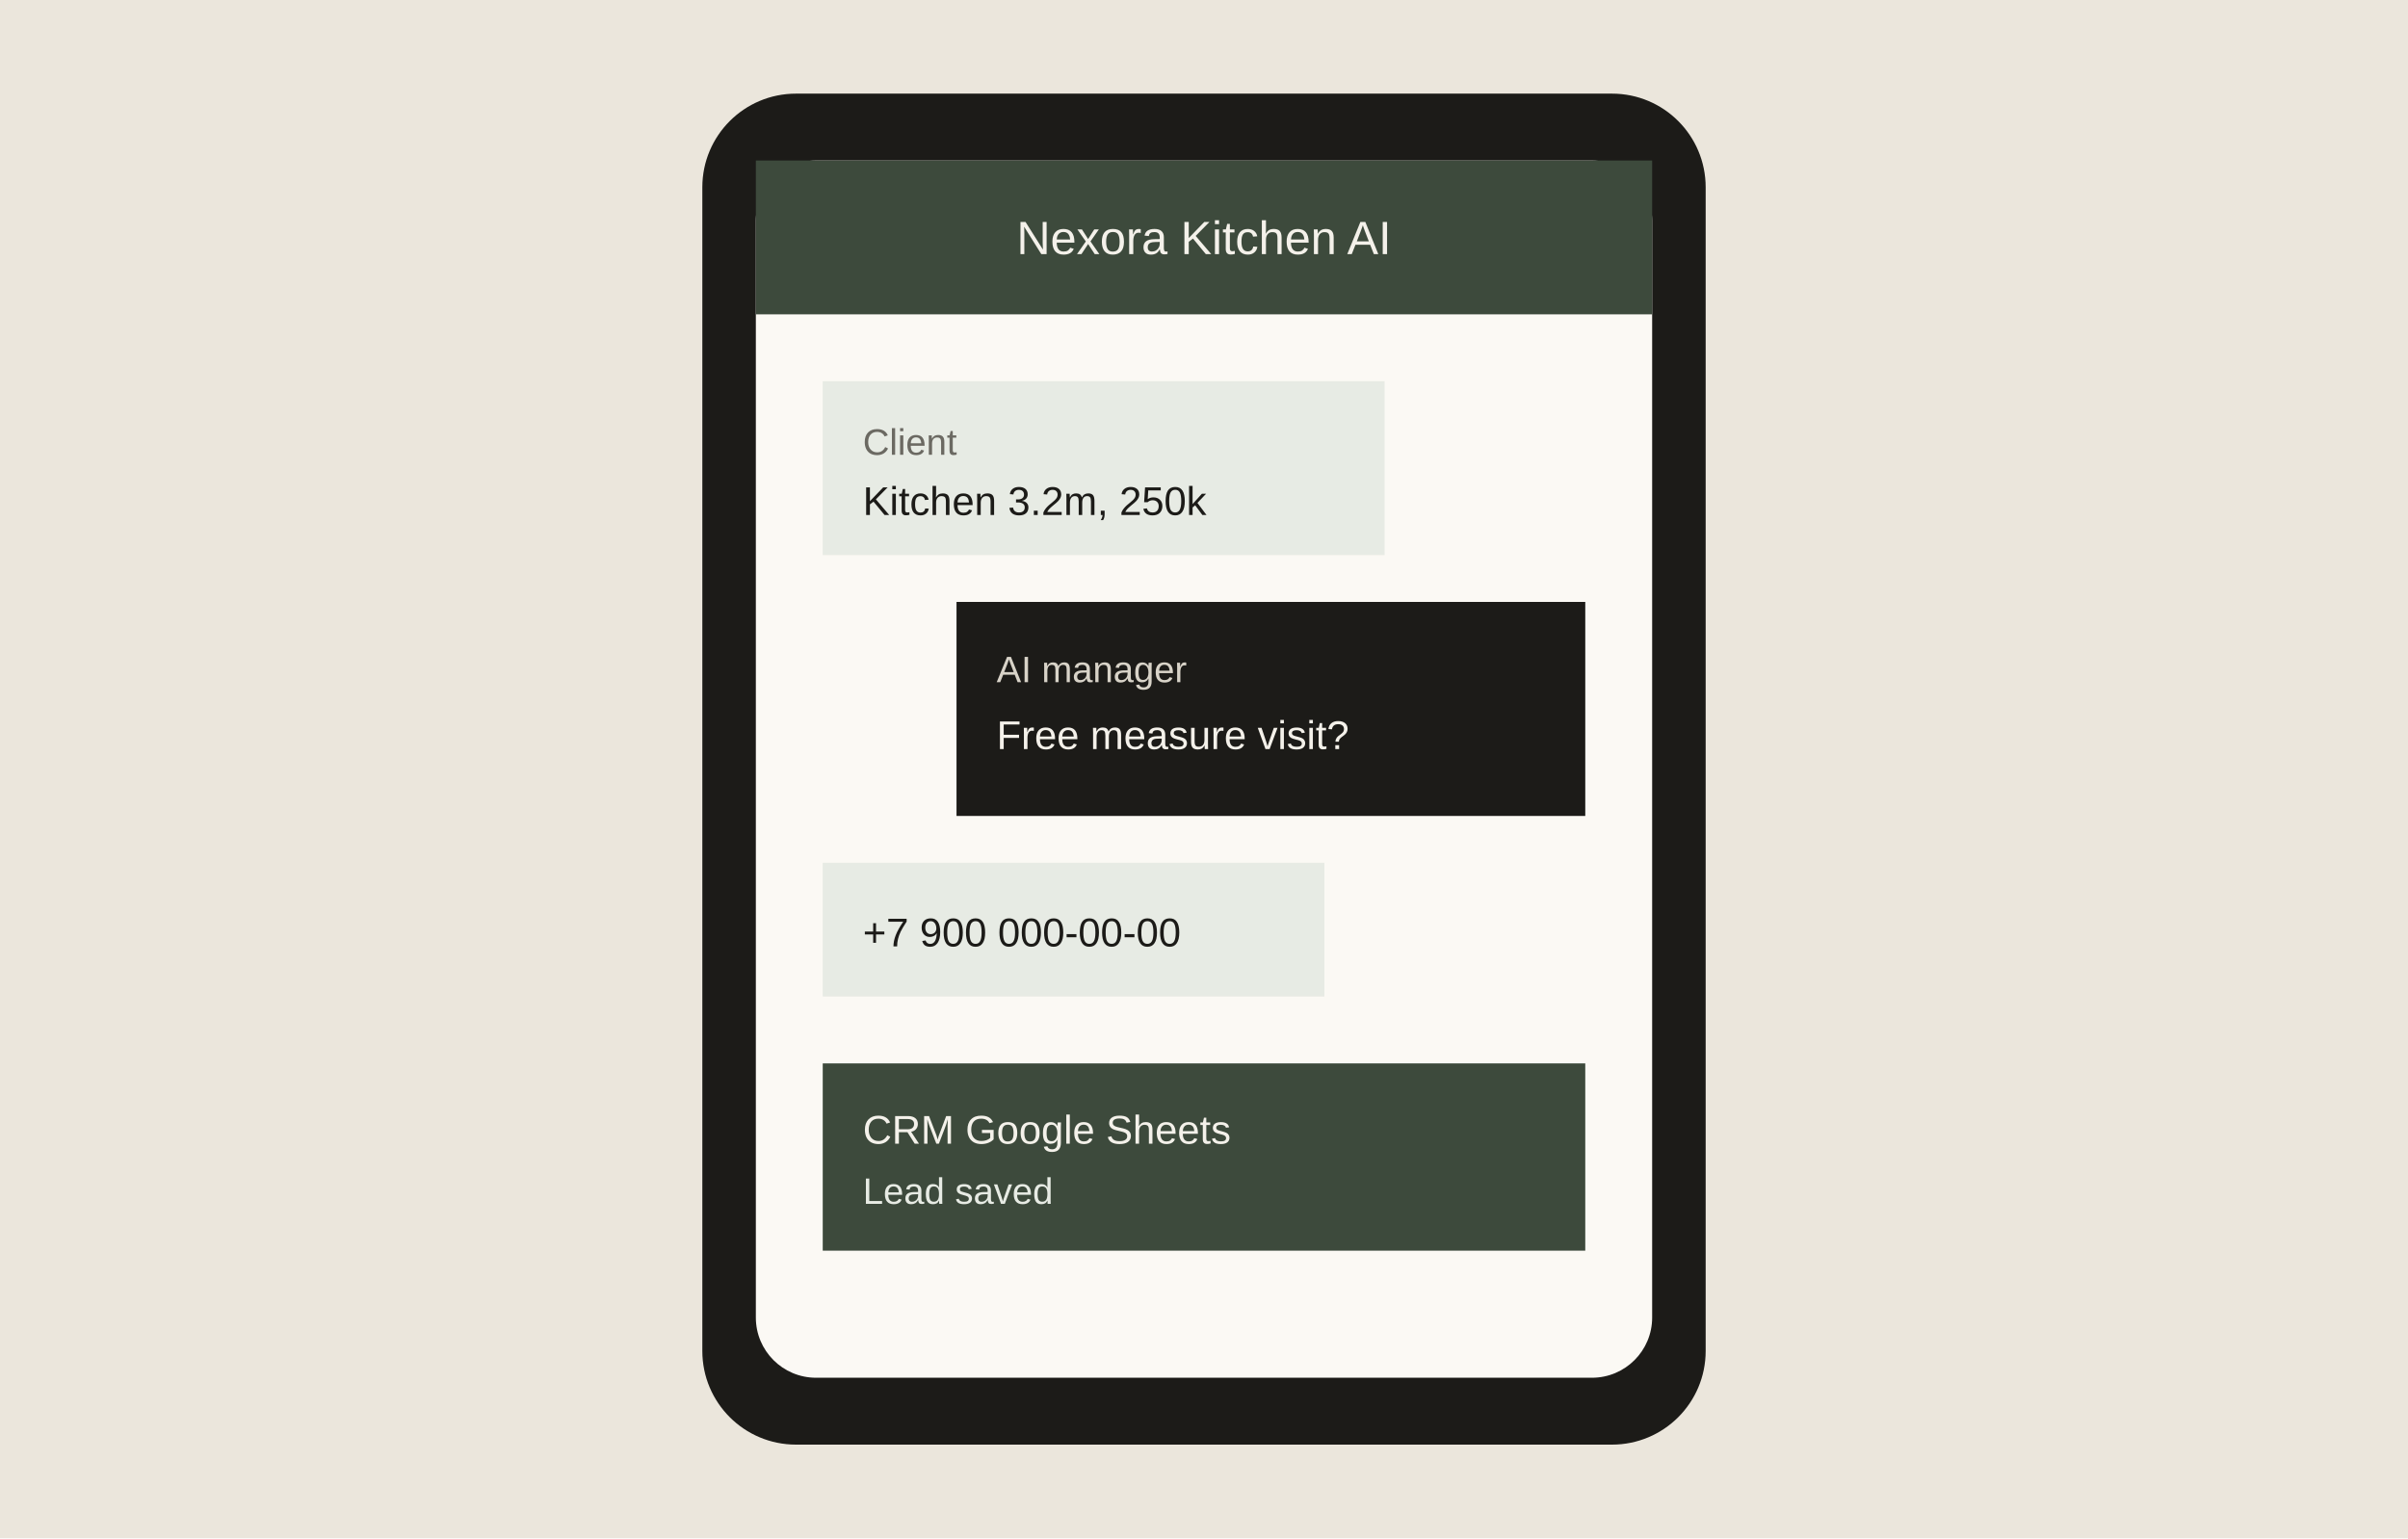
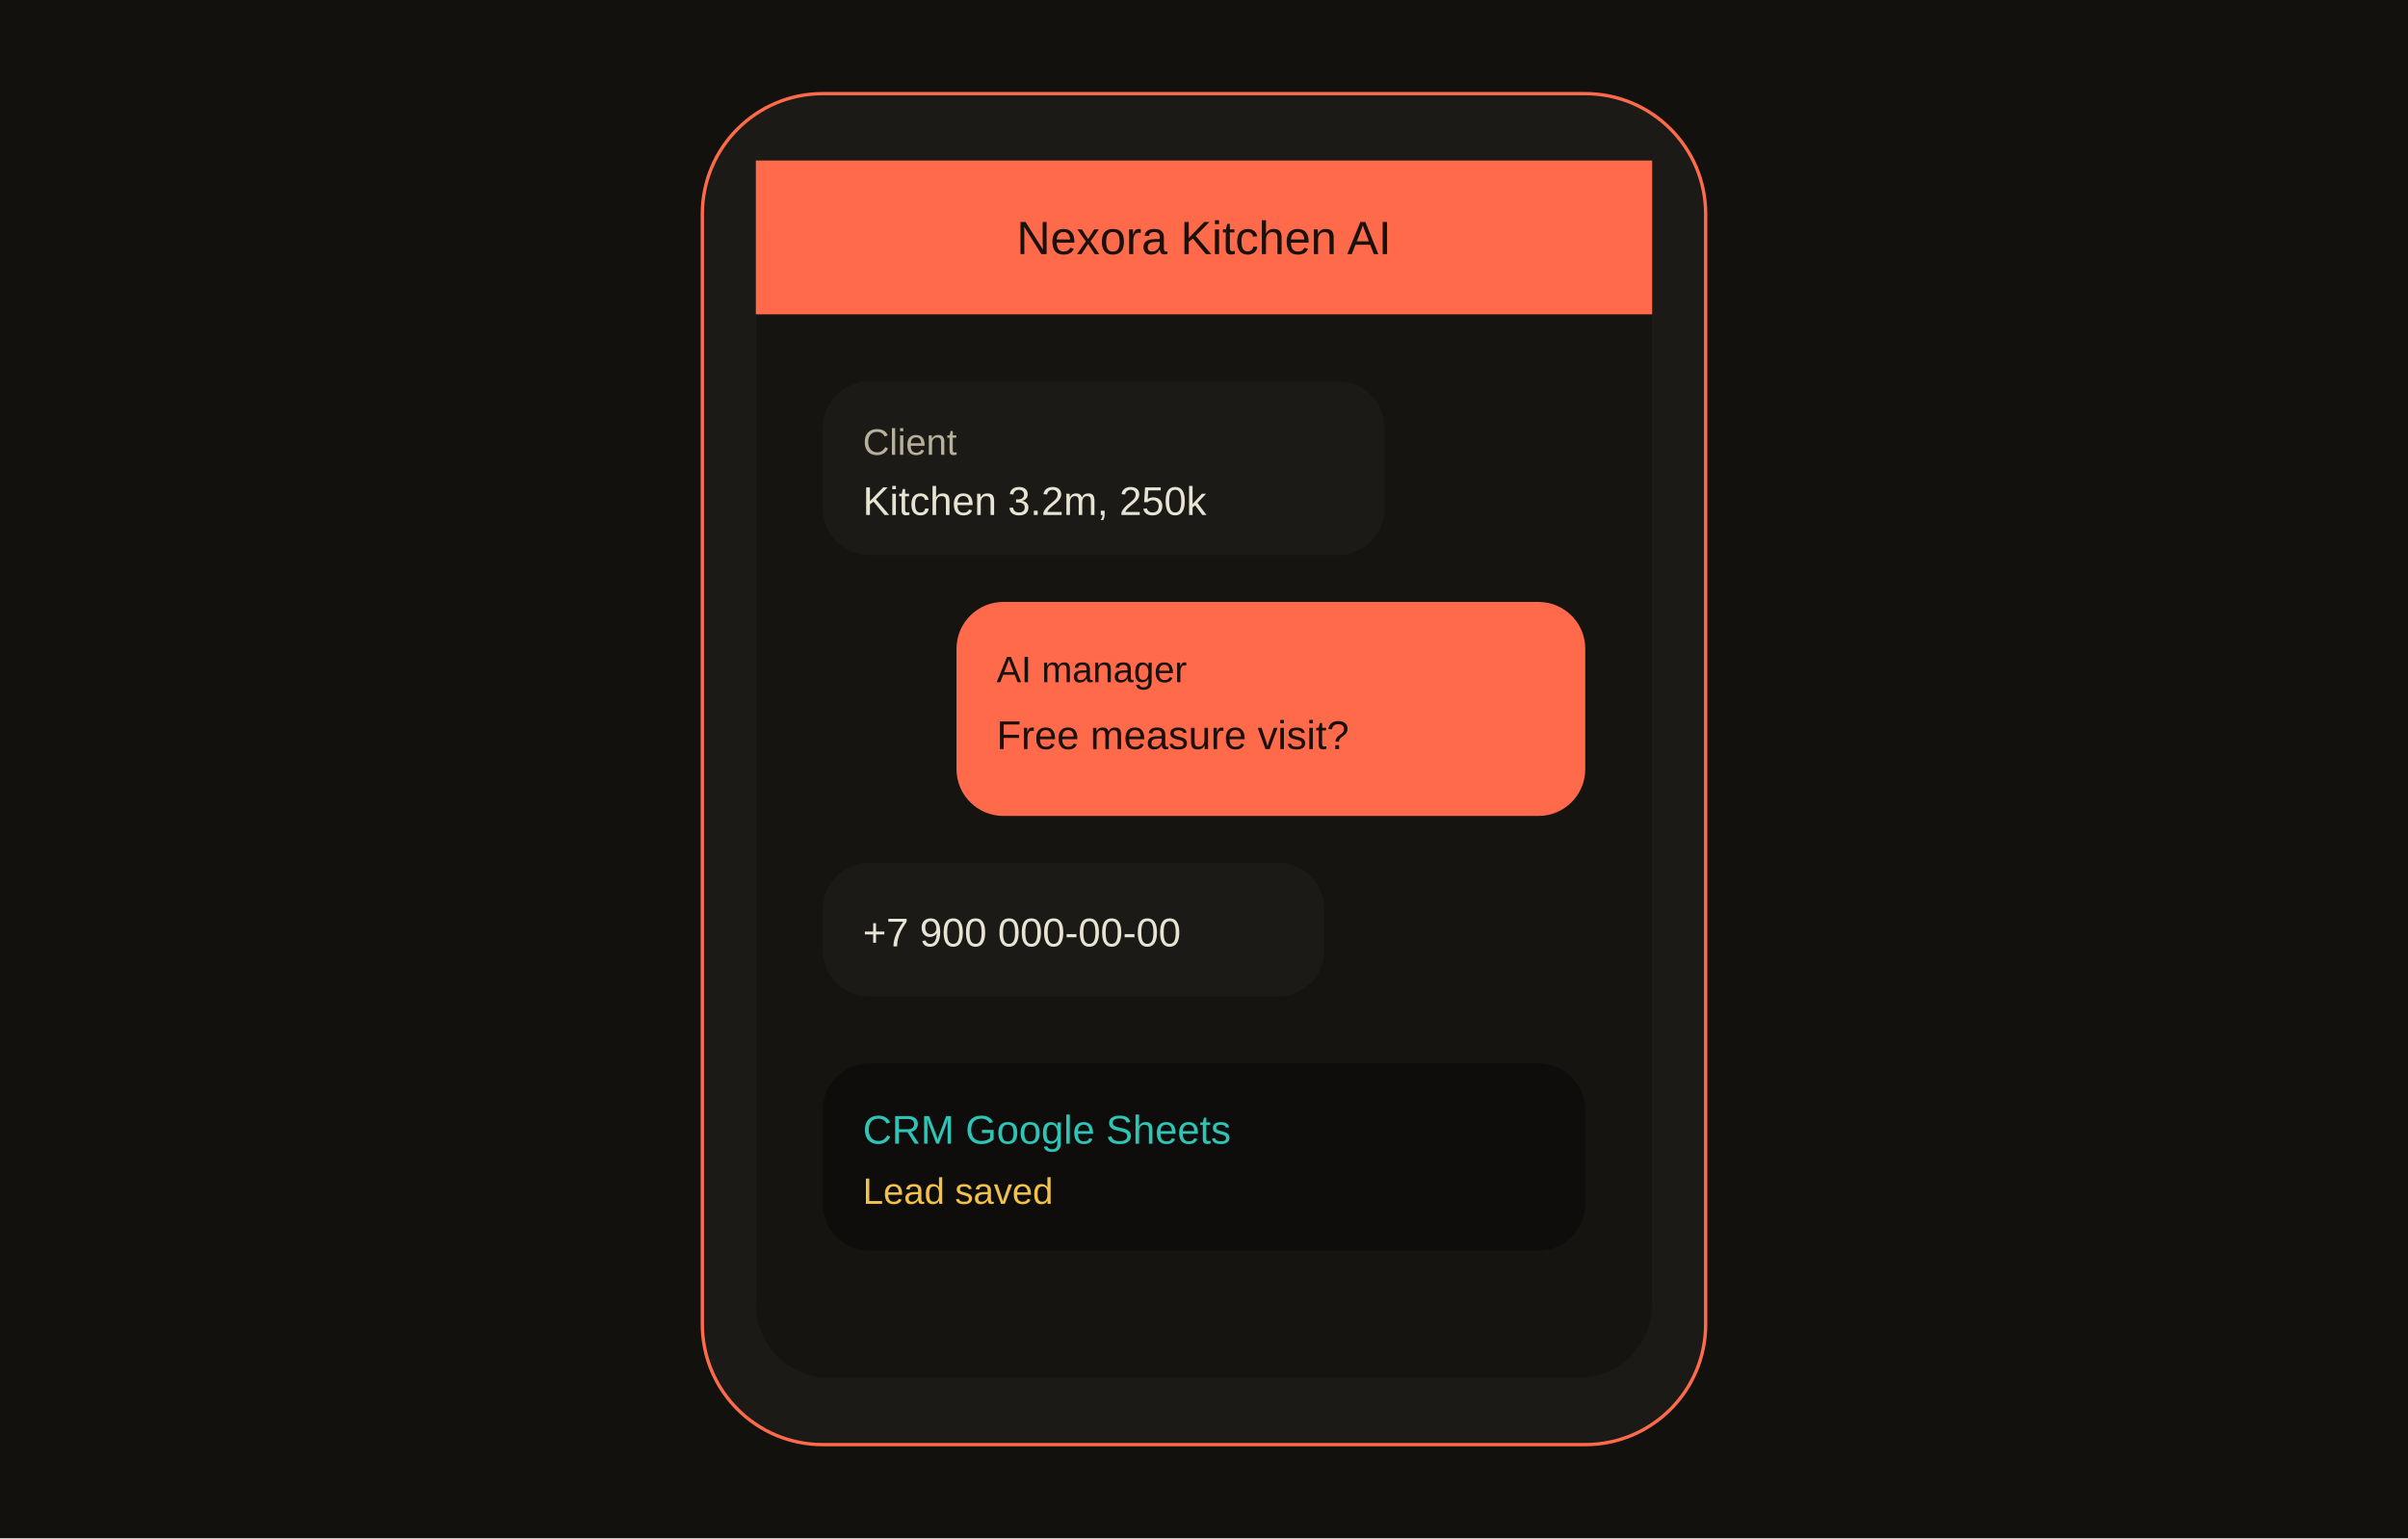
<svg xmlns="http://www.w3.org/2000/svg" viewBox="0 0 720 460">
-   <rect width="720" height="460" fill="#ebe6dc" />
-   <rect x="210" y="28" width="300" height="404" rx="28" fill="#1c1b18" />
-   <rect x="226" y="48" width="268" height="364" rx="18" fill="#fbf9f4" />
-   <rect x="226" y="48" width="268" height="46" fill="#3d4a3c" />
-   <text x="360" y="76" text-anchor="middle" fill="#f4f1ea" font-family="Arial, sans-serif" font-size="14">Nexora Kitchen AI</text>
-   <rect x="246" y="114" width="168" height="52" fill="#e7ebe4" />
-   <text x="258" y="136" fill="#6b6962" font-family="Arial, sans-serif" font-size="11">Client</text>
-   <text x="258" y="154" fill="#1c1b18" font-family="Arial, sans-serif" font-size="12">Kitchen 3.2m, 250k</text>
-   <rect x="286" y="180" width="188" height="64" fill="#1c1b18" />
-   <text x="298" y="204" fill="#d8d3c8" font-family="Arial, sans-serif" font-size="11">AI manager</text>
-   <text x="298" y="224" fill="#f4f1ea" font-family="Arial, sans-serif" font-size="12">Free measure visit?</text>
-   <rect x="246" y="258" width="150" height="40" fill="#e7ebe4" />
-   <text x="258" y="283" fill="#1c1b18" font-family="Arial, sans-serif" font-size="12">+7 900 000-00-00</text>
-   <rect x="246" y="318" width="228" height="56" fill="#3d4a3c" />
-   <text x="258" y="342" fill="#f4f1ea" font-family="Arial, sans-serif" font-size="12">CRM Google Sheets</text>
-   <text x="258" y="360" fill="#e7ebe4" font-family="Arial, sans-serif" font-size="11">Lead saved</text>
+   <rect width="720" height="460" fill="#12110e" />
+   <rect x="210" y="28" width="300" height="404" rx="36" fill="#1c1a16" stroke="#ff6b4a" />
+   <rect x="226" y="48" width="268" height="364" rx="22" fill="#161410" />
+   <rect x="226" y="48" width="268" height="46" fill="#ff6b4a" />
+   <text x="360" y="76" text-anchor="middle" fill="#1a100c" font-family="Arial, sans-serif" font-size="14">Nexora Kitchen AI</text>
+   <rect x="246" y="114" width="168" height="52" rx="14" fill="#1c1a16" />
+   <text x="258" y="136" fill="#b7b09c" font-family="Arial, sans-serif" font-size="11">Client</text>
+   <text x="258" y="154" fill="#e8e4d4" font-family="Arial, sans-serif" font-size="12">Kitchen 3.2m, 250k</text>
+   <rect x="286" y="180" width="188" height="64" rx="14" fill="#ff6b4a" />
+   <text x="298" y="204" fill="#1a100c" font-family="Arial, sans-serif" font-size="11">AI manager</text>
+   <text x="298" y="224" fill="#1a100c" font-family="Arial, sans-serif" font-size="12">Free measure visit?</text>
+   <rect x="246" y="258" width="150" height="40" rx="14" fill="#1c1a16" />
+   <text x="258" y="283" fill="#e8e4d4" font-family="Arial, sans-serif" font-size="12">+7 900 000-00-00</text>
+   <rect x="246" y="318" width="228" height="56" rx="14" fill="#0e0d0b" />
+   <text x="258" y="342" fill="#2ec4b6" font-family="Arial, sans-serif" font-size="12">CRM Google Sheets</text>
+   <text x="258" y="360" fill="#f0c14b" font-family="Arial, sans-serif" font-size="11">Lead saved</text>
</svg>
